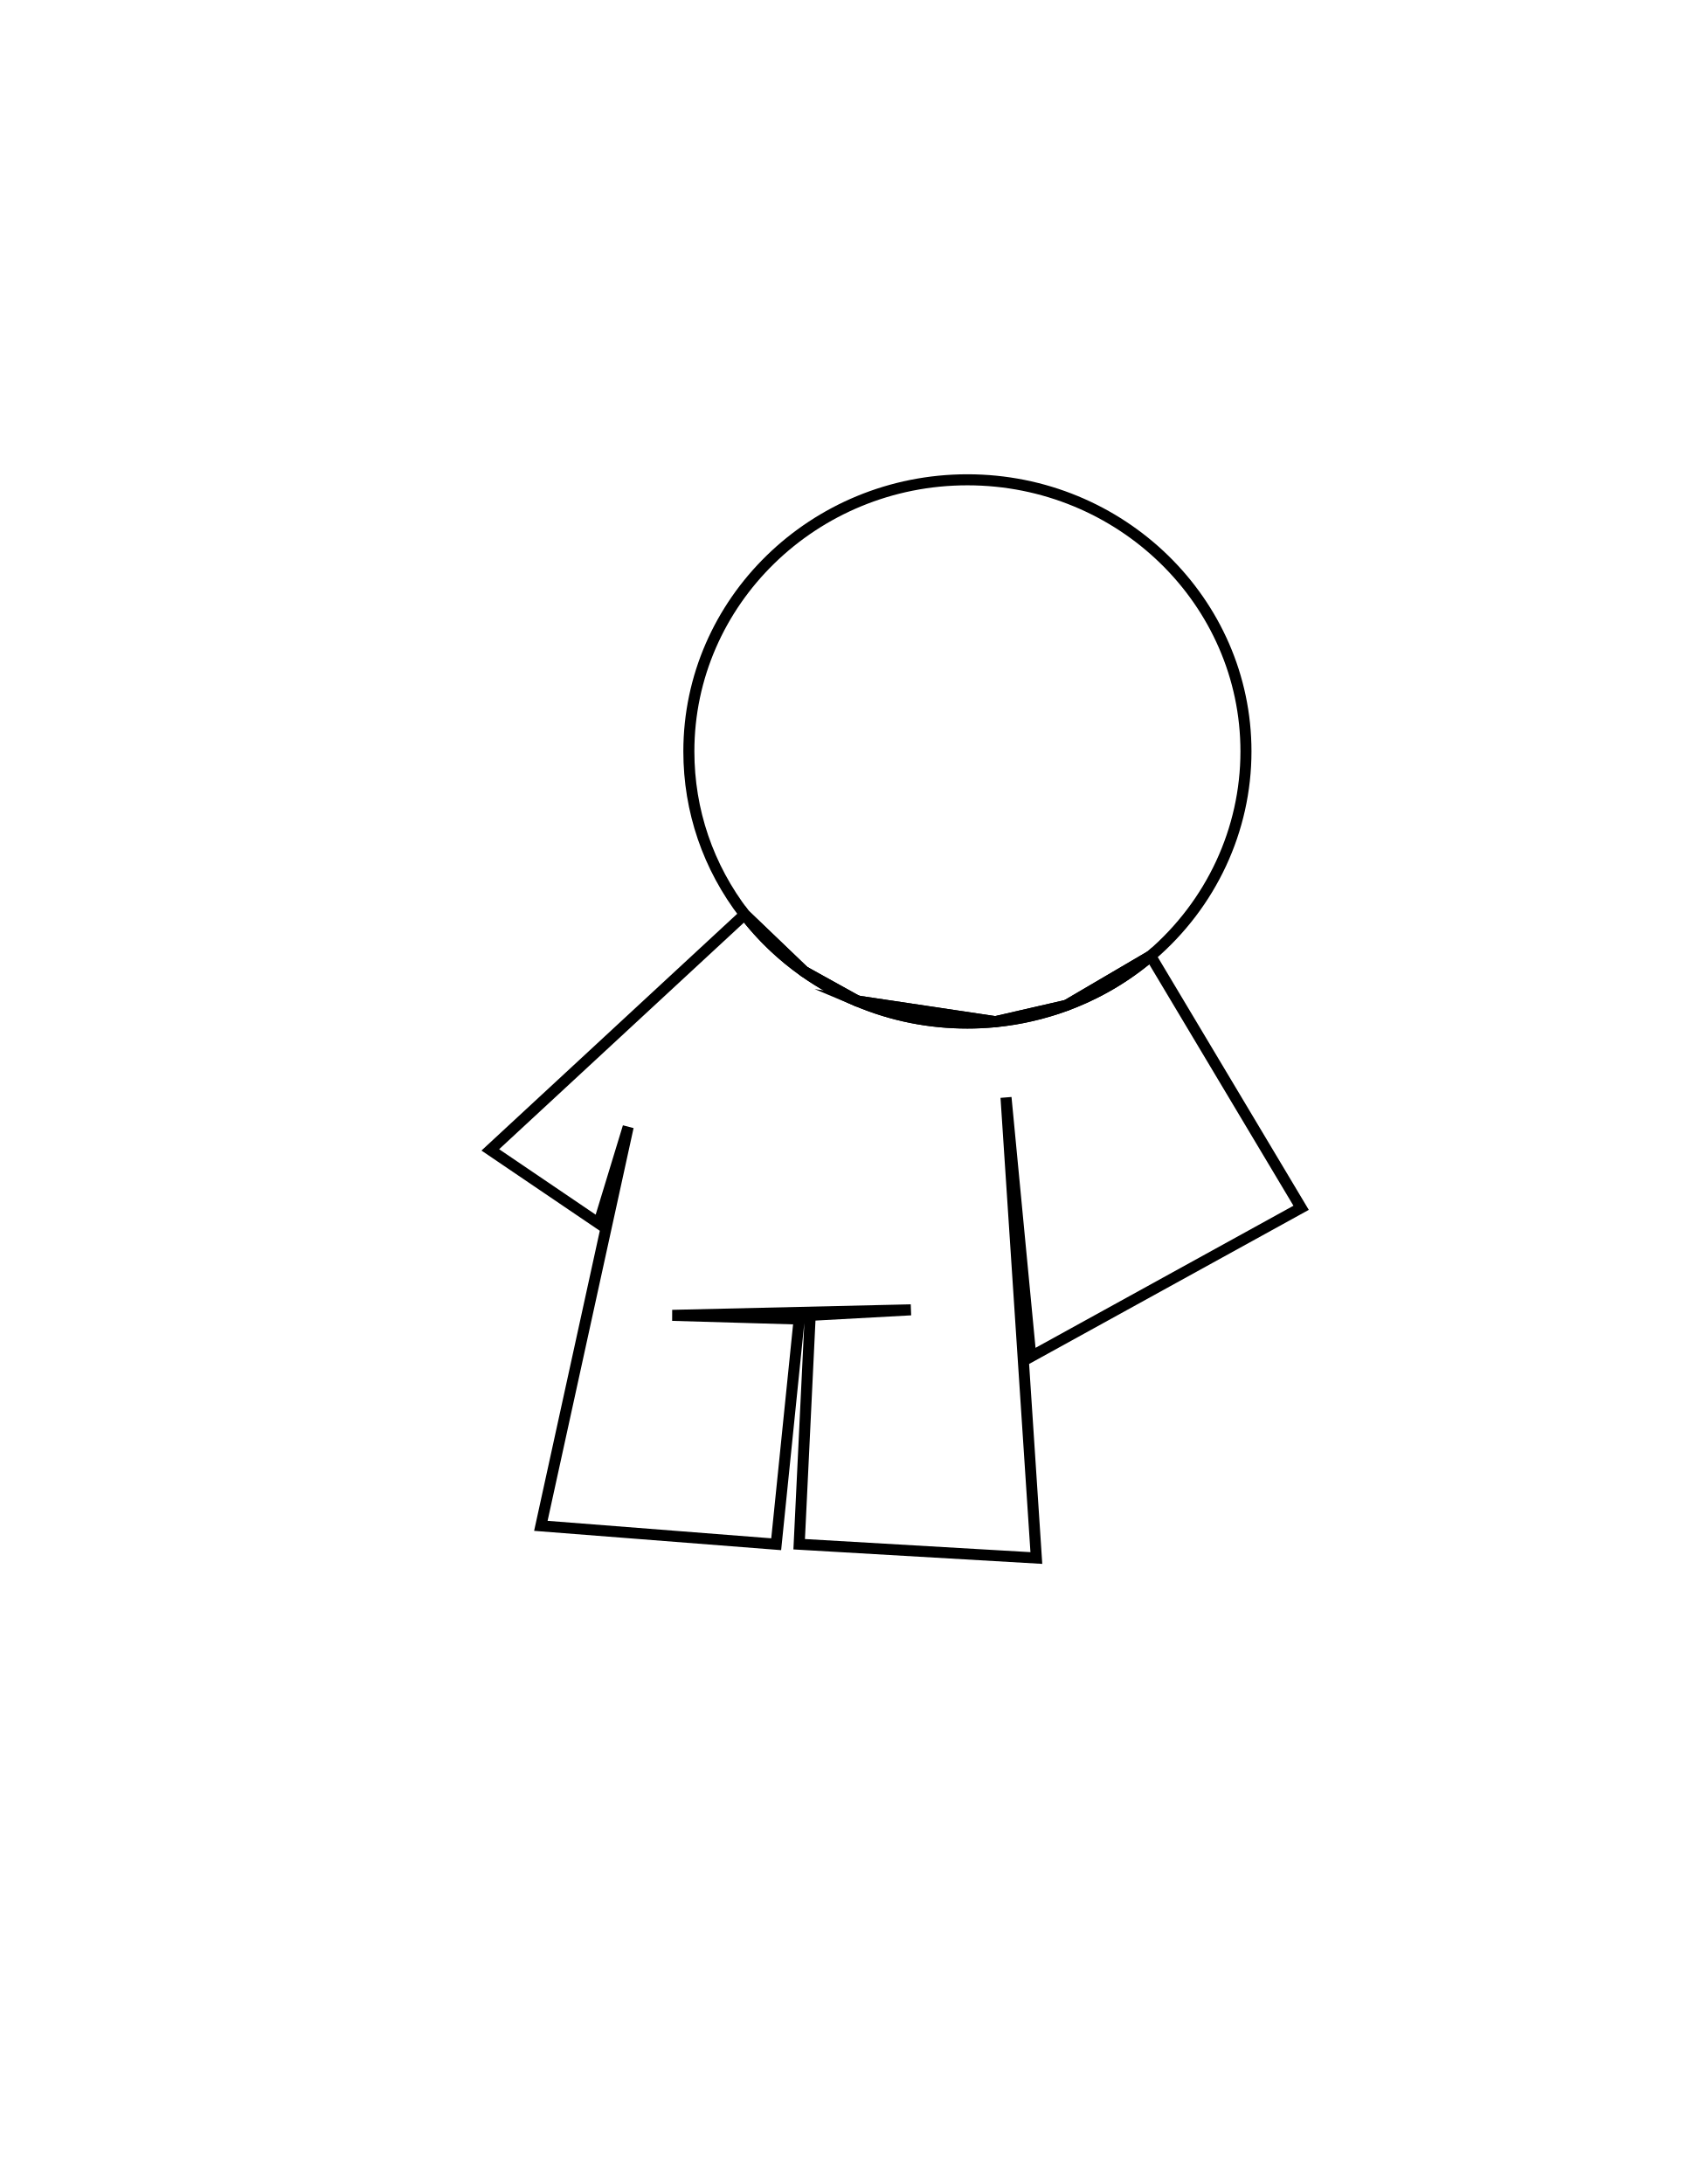
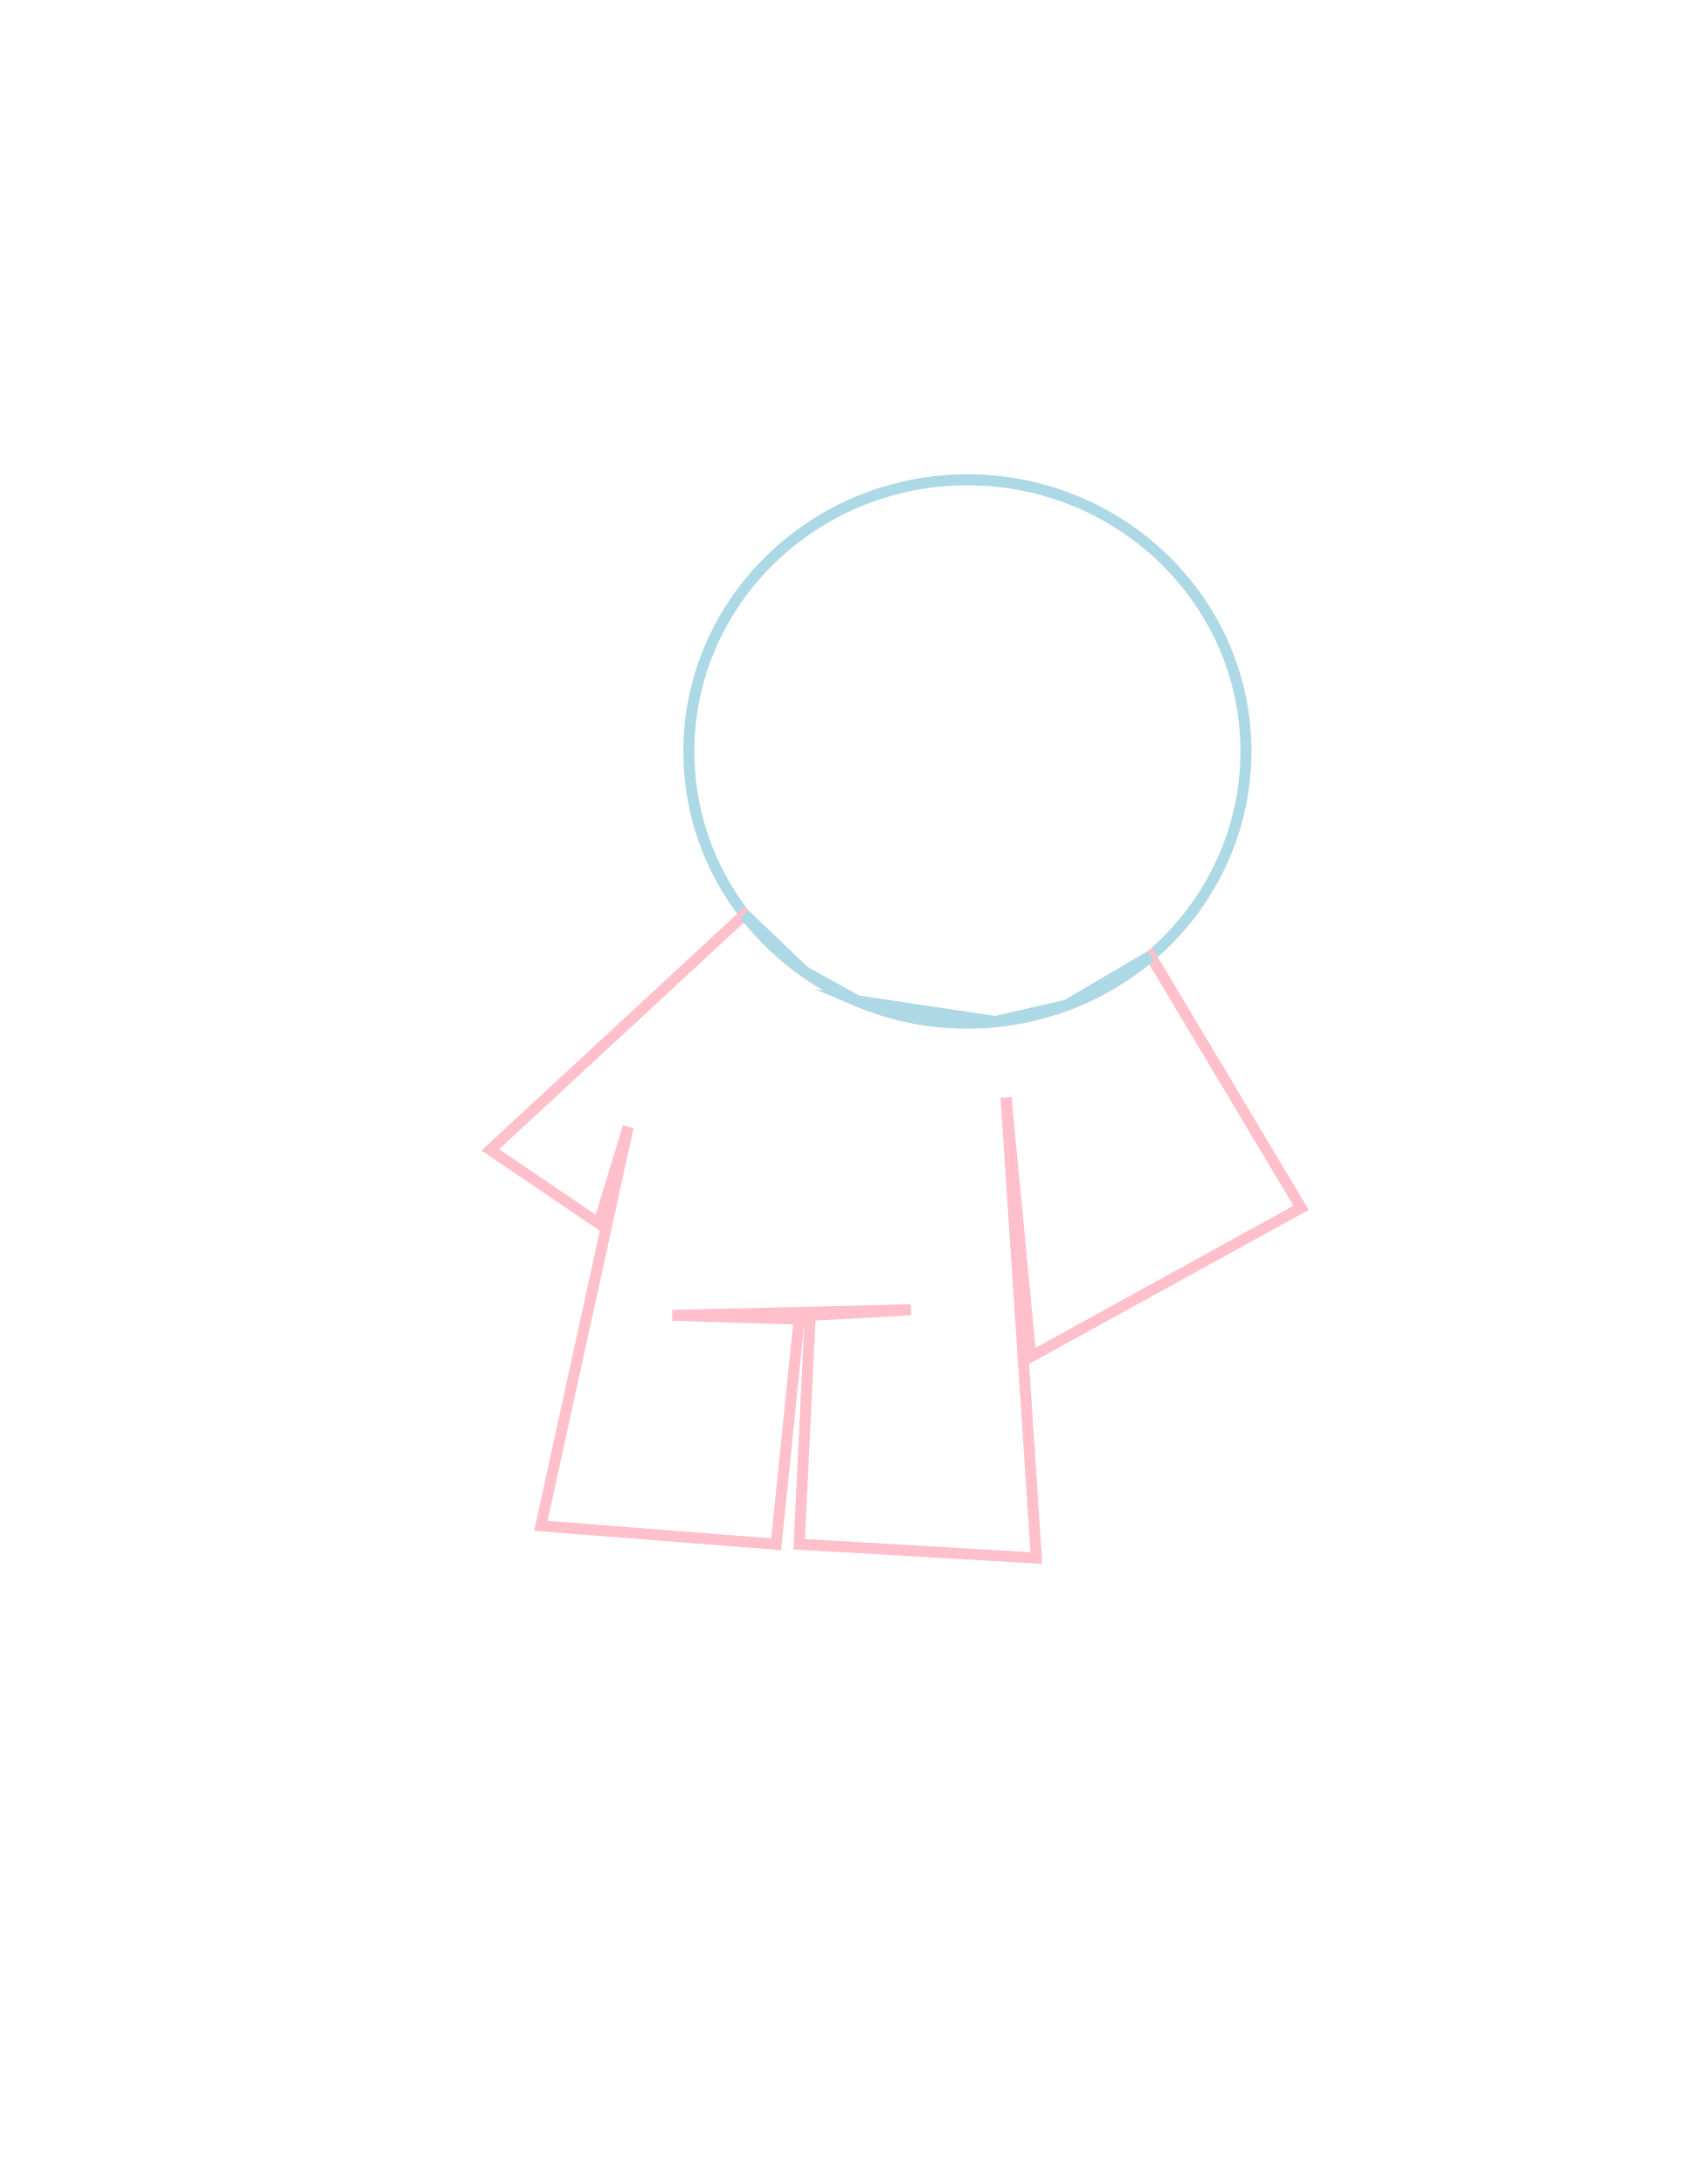
<svg xmlns="http://www.w3.org/2000/svg" version="1.1" id="Layer_1" x="0px" y="0px" width="612px" height="792px" viewBox="0 0 612 792" enable-background="new 0 0 612 792" xml:space="preserve">
+   <style>
+ 		path {
+ 			fill: pink;
+ 		}
+ 
+ 		.head {
+ 			fill: lightblue;
+ 			animation: draw 2s;
+ 			animation-iteration-count: 10;
+ 		}
+ 
+ 		@keyframes draw {
+ 		0%   {transform: scale3d(1,1,1)}
+ 		25%  {transform: scale3d(0.98,0.98,1.01)}
+ 		75%  {transform: scale3d(1.01,1.01,1.13)}
+ 		100% {transform: scale3d(1,1,1)}
+ 		}
+ </style>
  <g>
    <g>
-       <polygon fill="none" points="310.912,363.019 310.912,363.019 310.91,363.018   " />
+       <polygon class="head" fill="none" points="310.912,363.019 310.912,363.019 310.91,363.018   " />
    </g>
    <g>
-       <path fill="none" d="M291.564,352.292L291.564,352.292L291.564,352.292z" />
+       <path class="head" fill="none" d="M291.564,352.292L291.564,352.292L291.564,352.292z" />
    </g>
    <g>
-       <path d="M360.986,372.536l-50.229-7.519h-0.364l-0.135-0.075l-0.294-0.044l-0.268-0.267l-19.33-10.717l-21.964-21.081    c-13.494-17.511-20.627-38.376-20.627-60.341c0-55.416,46.206-100.5,103-100.5s103,45.084,103,100.5    c0,29.002-12.85,56.593-35.253,75.698l-0.286,0.203l-30.762,18.048L360.986,372.536z M311.859,361.138l48.969,7.33l25.152-5.786    l30.079-17.648c21.429-18.339,33.716-44.769,33.716-72.541c0-53.21-44.411-96.5-99-96.5c-54.588,0-99,43.29-99,96.5    c0,21.023,6.813,41,19.704,57.781l21.281,20.394l18.667,10.35h0.312L311.859,361.138z" />
+       <path class="head" d="M360.986,372.536l-50.229-7.519h-0.364l-0.135-0.075l-0.294-0.044l-0.268-0.267l-19.33-10.717l-21.964-21.081    c-13.494-17.511-20.627-38.376-20.627-60.341c0-55.416,46.206-100.5,103-100.5s103,45.084,103,100.5    c0,29.002-12.85,56.593-35.253,75.698l-0.286,0.203l-30.762,18.048L360.986,372.536z M311.859,361.138l48.969,7.33l25.152-5.786    l30.079-17.648c21.429-18.339,33.716-44.769,33.716-72.541c0-53.21-44.411-96.5-99-96.5c-54.588,0-99,43.29-99,96.5    c0,21.023,6.813,41,19.704,57.781l21.281,20.394l18.667,10.35h0.312L311.859,361.138z" />
    </g>
    <g>
      <path d="M377.92,567.123l-90.237-5.246l3.958-82.122l-8.406,82.387l-89.569-6.999l23.819-108.813l-42.913-29.095l95.665-88.578    l1.336,1.734c5.971,7.748,13.086,14.566,21.148,20.265c5.909,4.178,12.29,7.716,18.966,10.515    c12.372,5.189,25.523,7.82,39.09,7.82c23.981,0,47.119-8.469,65.151-23.846l1.801-1.536l56.827,95.136l-101.41,55.879    L377.92,567.123z M291.869,558.113l81.762,4.754l-10.852-164.742l3.987-0.322l8.71,90.972l93.52-51.531l-52.288-87.541    c-18.48,15.036-41.799,23.29-65.933,23.29c-14.1,0-27.771-2.735-40.637-8.131c-6.945-2.913-13.583-6.593-19.729-10.938    c-7.787-5.505-14.726-12.016-20.653-19.372l-88.774,82.198l35.004,23.732l9.876-32.406l3.867,1.012l-31.176,142.424l81.097,6.337    l7.917-77.585l-43.85-1.27l0.012-3.998l86.5-2l0.155,3.996l-34.698,1.901L291.869,558.113z" />
    </g>
    <g>
-       <path d="M310.137,364.862c-6.945-2.912-13.583-6.592-19.729-10.937l2.125-3.382l19.347,10.726L310.137,364.862z" />
+       <path class="head" d="M310.137,364.862c-6.945-2.912-13.583-6.592-19.729-10.937l2.125-3.382l19.347,10.726L310.137,364.862z" />
    </g>
    <g>
-       <path d="M290.41,353.925c-8.387-5.929-15.792-13.024-22.007-21.09l2.968-2.665l21.577,20.678L290.41,353.925z" />
+       <path class="head" d="M290.41,353.925c-8.387-5.929-15.792-13.024-22.007-21.09l2.968-2.665l21.577,20.678L290.41,353.925z" />
    </g>
    <g>
-       <path d="M350.774,372.995c-14.101,0-27.772-2.735-40.636-8.131l-14.765-6.192l65.454,9.797l25.152-5.786l30.232-17.737l2.31,3.247    c-9.188,7.833-19.646,13.943-30.856,18.139l-0.191,0.112l-0.291,0.067c-8.303,3.061-17.015,5.074-25.92,5.962l-0.277,0.064    l-0.148-0.022C357.506,372.833,354.148,372.995,350.774,372.995z" />
+       <path class="head" d="M350.774,372.995c-14.101,0-27.772-2.735-40.636-8.131l-14.765-6.192l65.454,9.797l25.152-5.786l30.232-17.737l2.31,3.247    c-9.188,7.833-19.646,13.943-30.856,18.139l-0.191,0.112l-0.291,0.067c-8.303,3.061-17.015,5.074-25.92,5.962l-0.277,0.064    l-0.148-0.022C357.506,372.833,354.148,372.995,350.774,372.995z" />
    </g>
  </g>
</svg>
